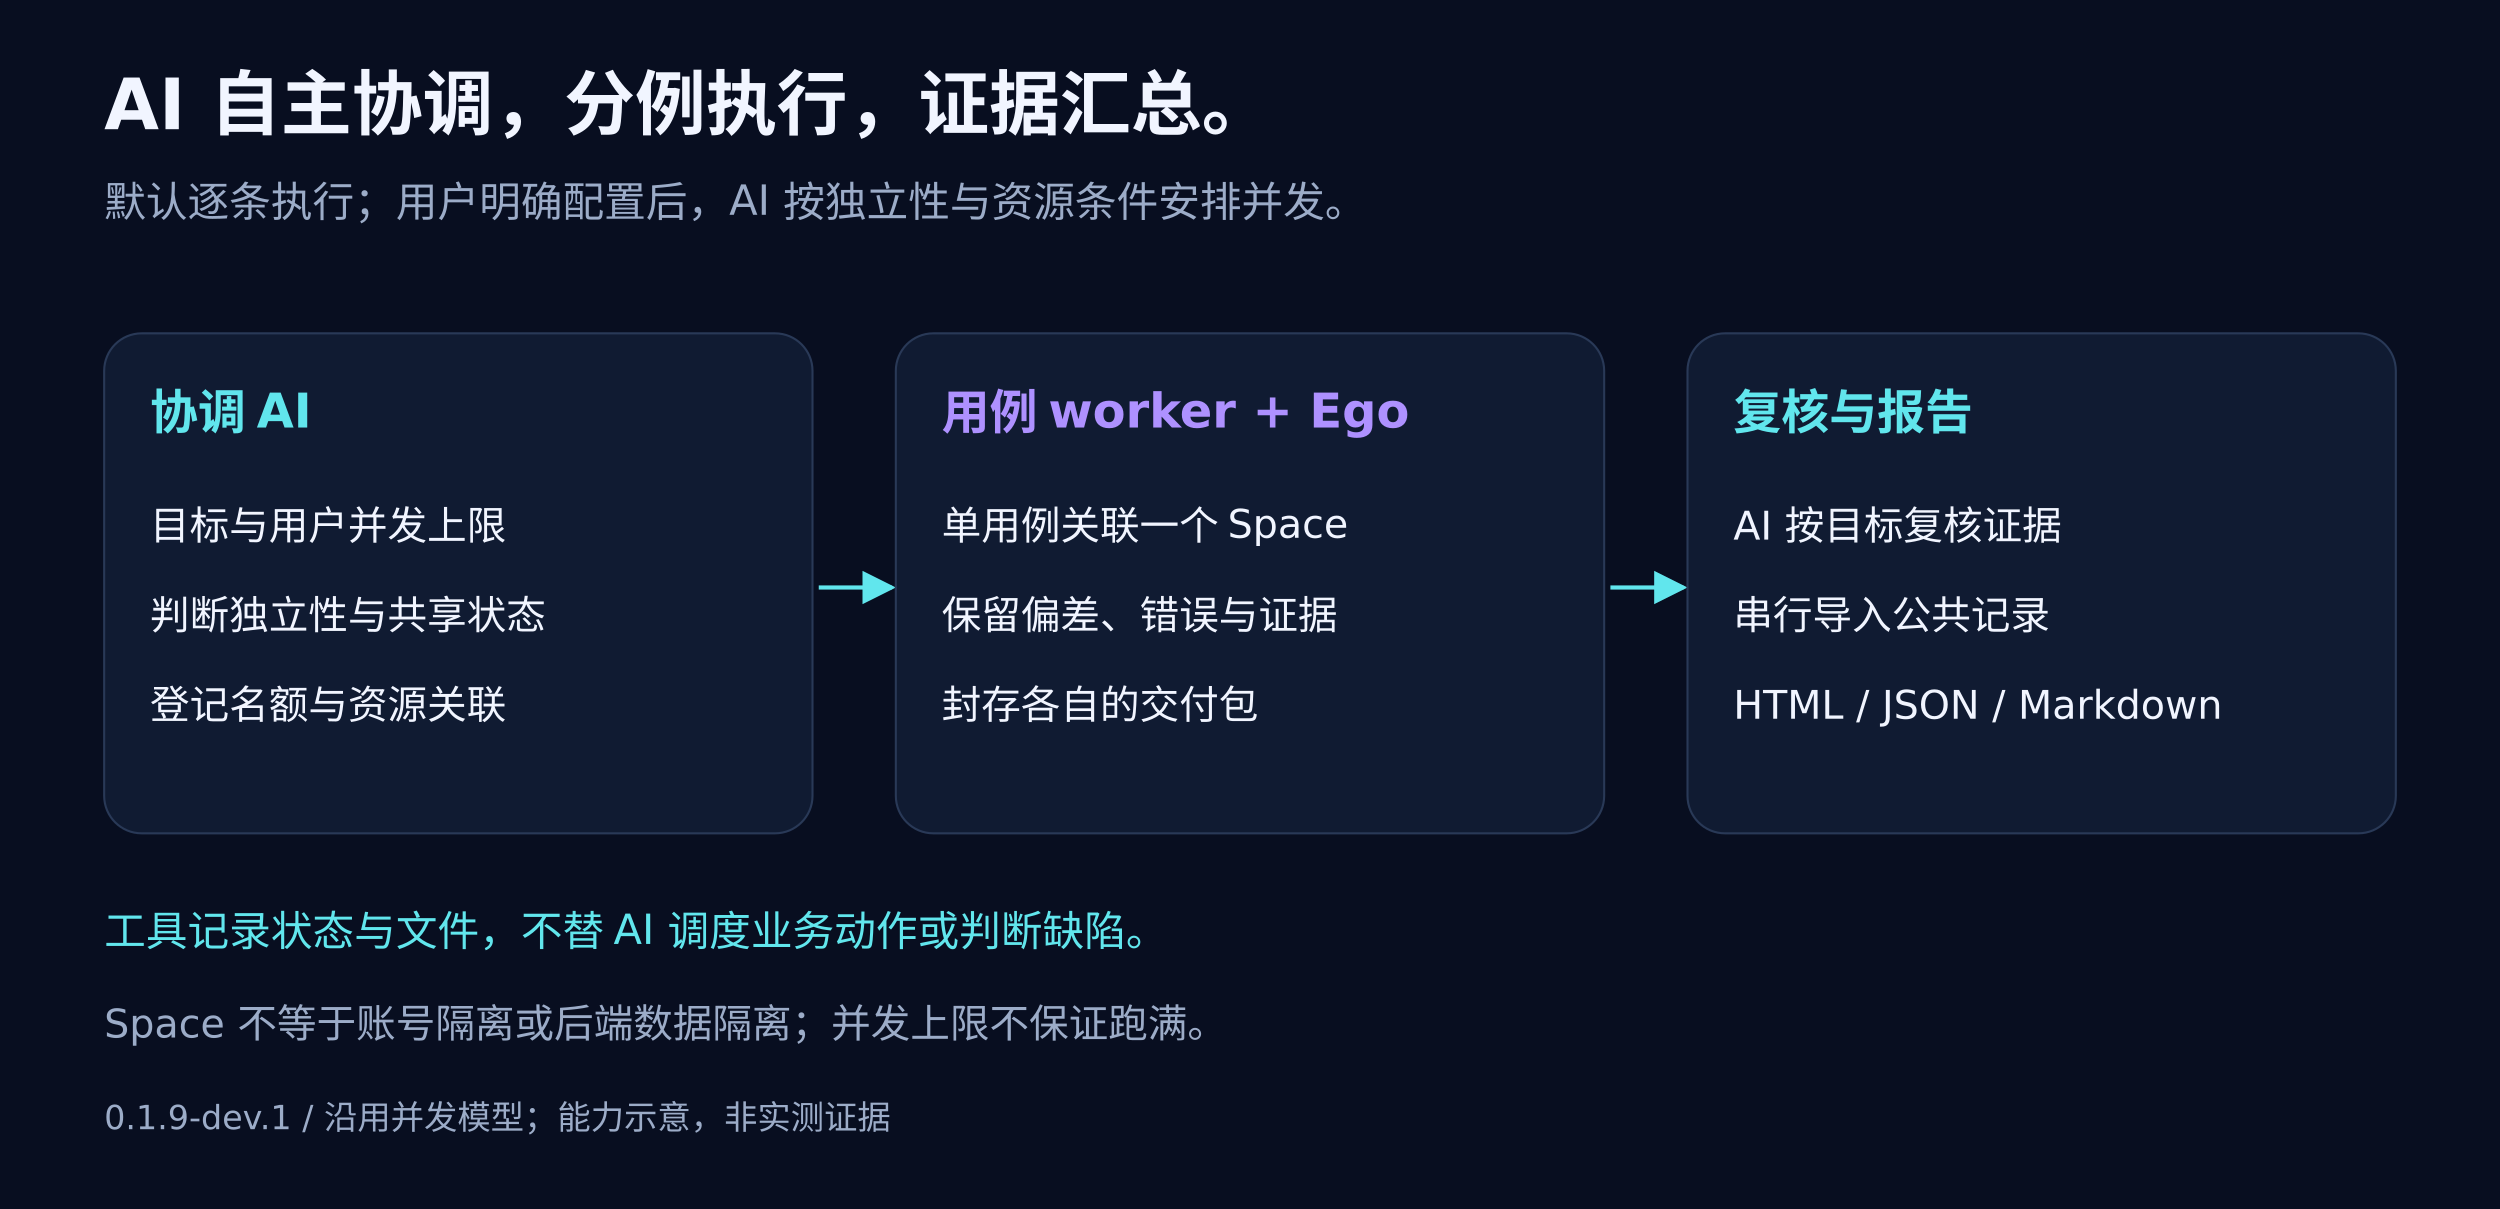
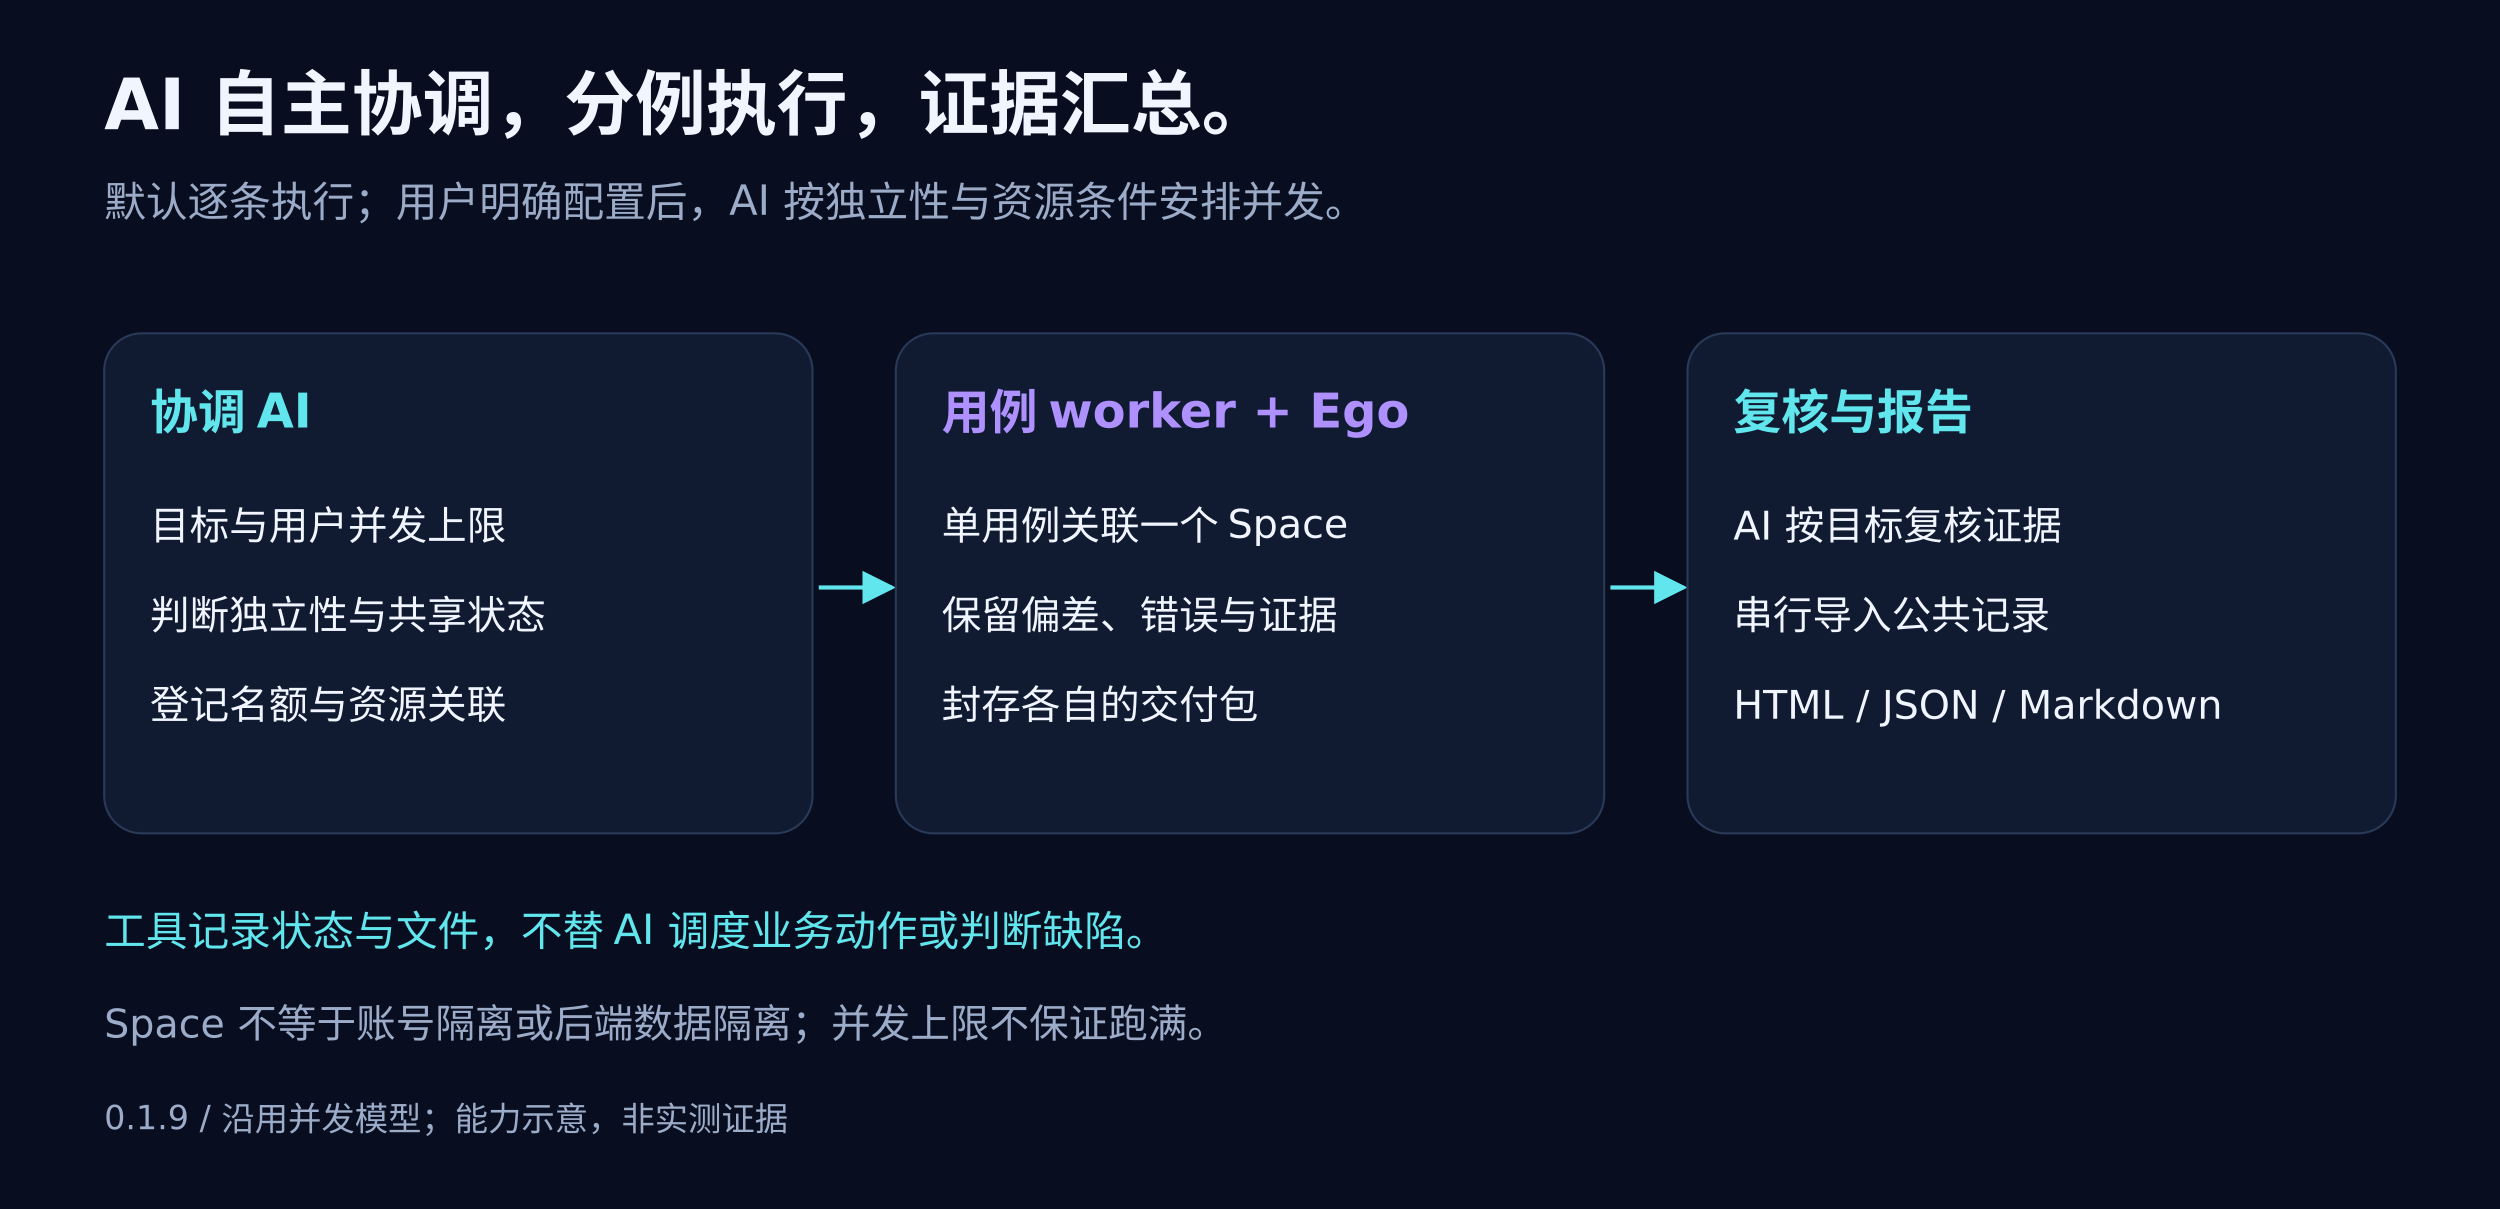
<svg xmlns="http://www.w3.org/2000/svg" width="1200" height="580" viewBox="0 0 1200 580" role="img" aria-label="可配置的并行测试">
  <defs>
    <linearGradient id="g">
      <stop stop-color="#61e6ed" />
      <stop offset="1" stop-color="#ae91ff" />
    </linearGradient>
    <marker id="arrow" markerWidth="8" markerHeight="8" refX="7" refY="4" orient="auto">
      <path d="M0,0 L8,4 L0,8" fill="#61e6ed" />
    </marker>
  </defs>
  <g font-family="DejaVu Sans, Noto Sans CJK SC, sans-serif">
    <rect x="0" y="0" width="1200" height="580" rx="0" fill="#080e20" stroke="#080e20" />
    <path d="M0,2 H1200" stroke="url(#g)" stroke-width="4" />
    <text x="50" y="62" font-size="34" fill="#f1f5ff" font-weight="700">AI 自主协调，分例执行，证据汇总。</text>
    <text x="50" y="104" font-size="20" fill="#9cacc8" font-weight="400">默认逐条执行；用户明确配置后，AI 按独立性与资源条件安排并发。</text>
    <rect x="50" y="160" width="340" height="240" rx="18" fill="#101b32" stroke="#293957" />
    <text x="72" y="206" font-size="23" fill="#61e6ed" font-weight="700">协调 AI</text>
    <text x="72" y="259" font-size="19" fill="#f1f5ff" font-weight="400">目标与用户并发上限</text>
    <text x="72" y="302" font-size="19" fill="#f1f5ff" font-weight="400">判断独立性与共享状态</text>
    <text x="72" y="345" font-size="19" fill="#f1f5ff" font-weight="400">登记名额与资源关联</text>
    <path d="M393,282 L428,282" stroke="#61e6ed" stroke-width="2" fill="none" marker-end="url(#arrow)" />
    <rect x="430" y="160" width="340" height="240" rx="18" fill="#101b32" stroke="#293957" />
    <text x="452" y="206" font-size="23" fill="#ae91ff" font-weight="700">用例 worker + Ego</text>
    <text x="452" y="259" font-size="19" fill="#f1f5ff" font-weight="400">单用例关联一个 Space</text>
    <text x="452" y="302" font-size="19" fill="#f1f5ff" font-weight="400">保留偏差、错误与证据</text>
    <text x="452" y="345" font-size="19" fill="#f1f5ff" font-weight="400">封存各自的交付包</text>
    <path d="M773,282 L808,282" stroke="#61e6ed" stroke-width="2" fill="none" marker-end="url(#arrow)" />
    <rect x="810" y="160" width="340" height="240" rx="18" fill="#101b32" stroke="#293957" />
    <text x="832" y="206" font-size="23" fill="#61e6ed" font-weight="700">复核与报告</text>
    <text x="832" y="259" font-size="19" fill="#f1f5ff" font-weight="400">AI 按目标复核证据</text>
    <text x="832" y="302" font-size="19" fill="#f1f5ff" font-weight="400">串行导入公共记录</text>
    <text x="832" y="345" font-size="19" fill="#f1f5ff" font-weight="400">HTML / JSON / Markdown</text>
    <text x="50" y="454" font-size="20" fill="#61e6ed" font-weight="400">工具记录状态与文件，不替 AI 调度业务动作或判断缺陷。</text>
    <text x="50" y="498" font-size="19" fill="#9cacc8" font-weight="400">Space 不等于账号隔离或后端数据隔离；并发上限不保证跑满。</text>
-     <text x="50" y="542" font-size="16" fill="#9cacc8" font-weight="400">0.1.9-dev.1  /  沿用并发模型；能力示意，非实测证据</text>
+     <text x="50" y="542" font-size="16" fill="#9cacc8" font-weight="400">0.1.9  /  沿用并发模型；能力示意，非实测证据</text>
  </g>
</svg>
